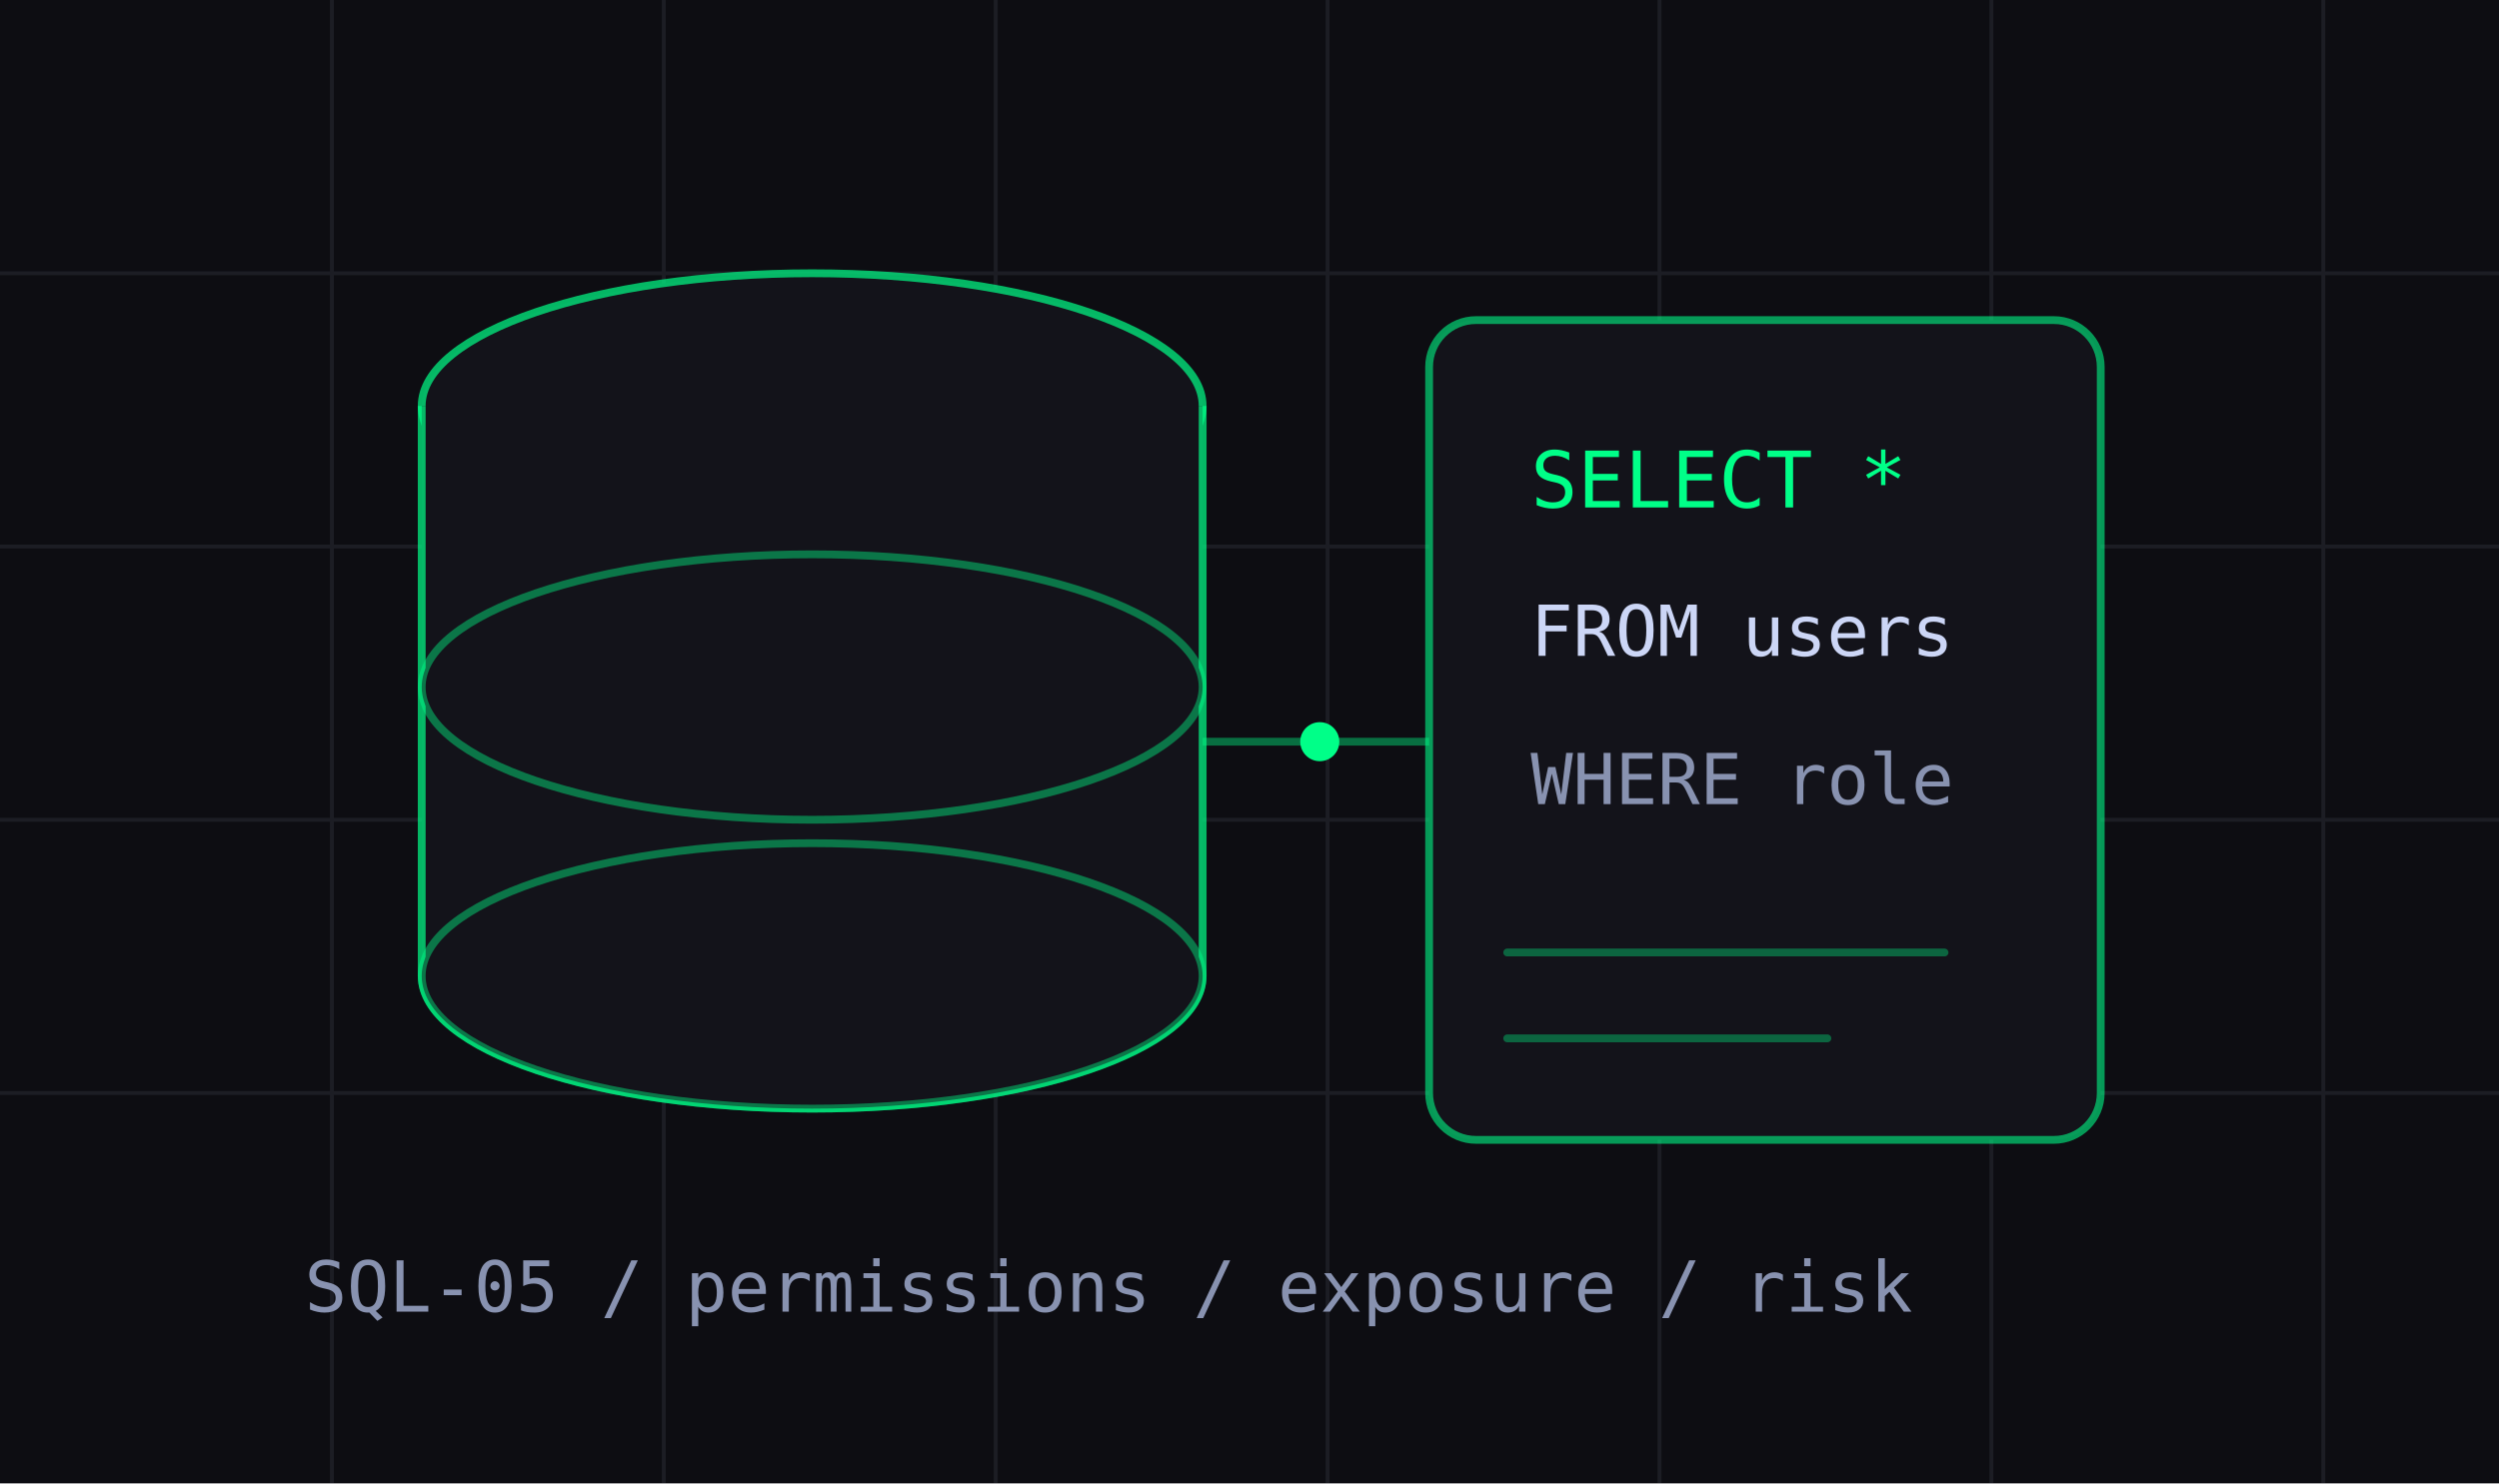
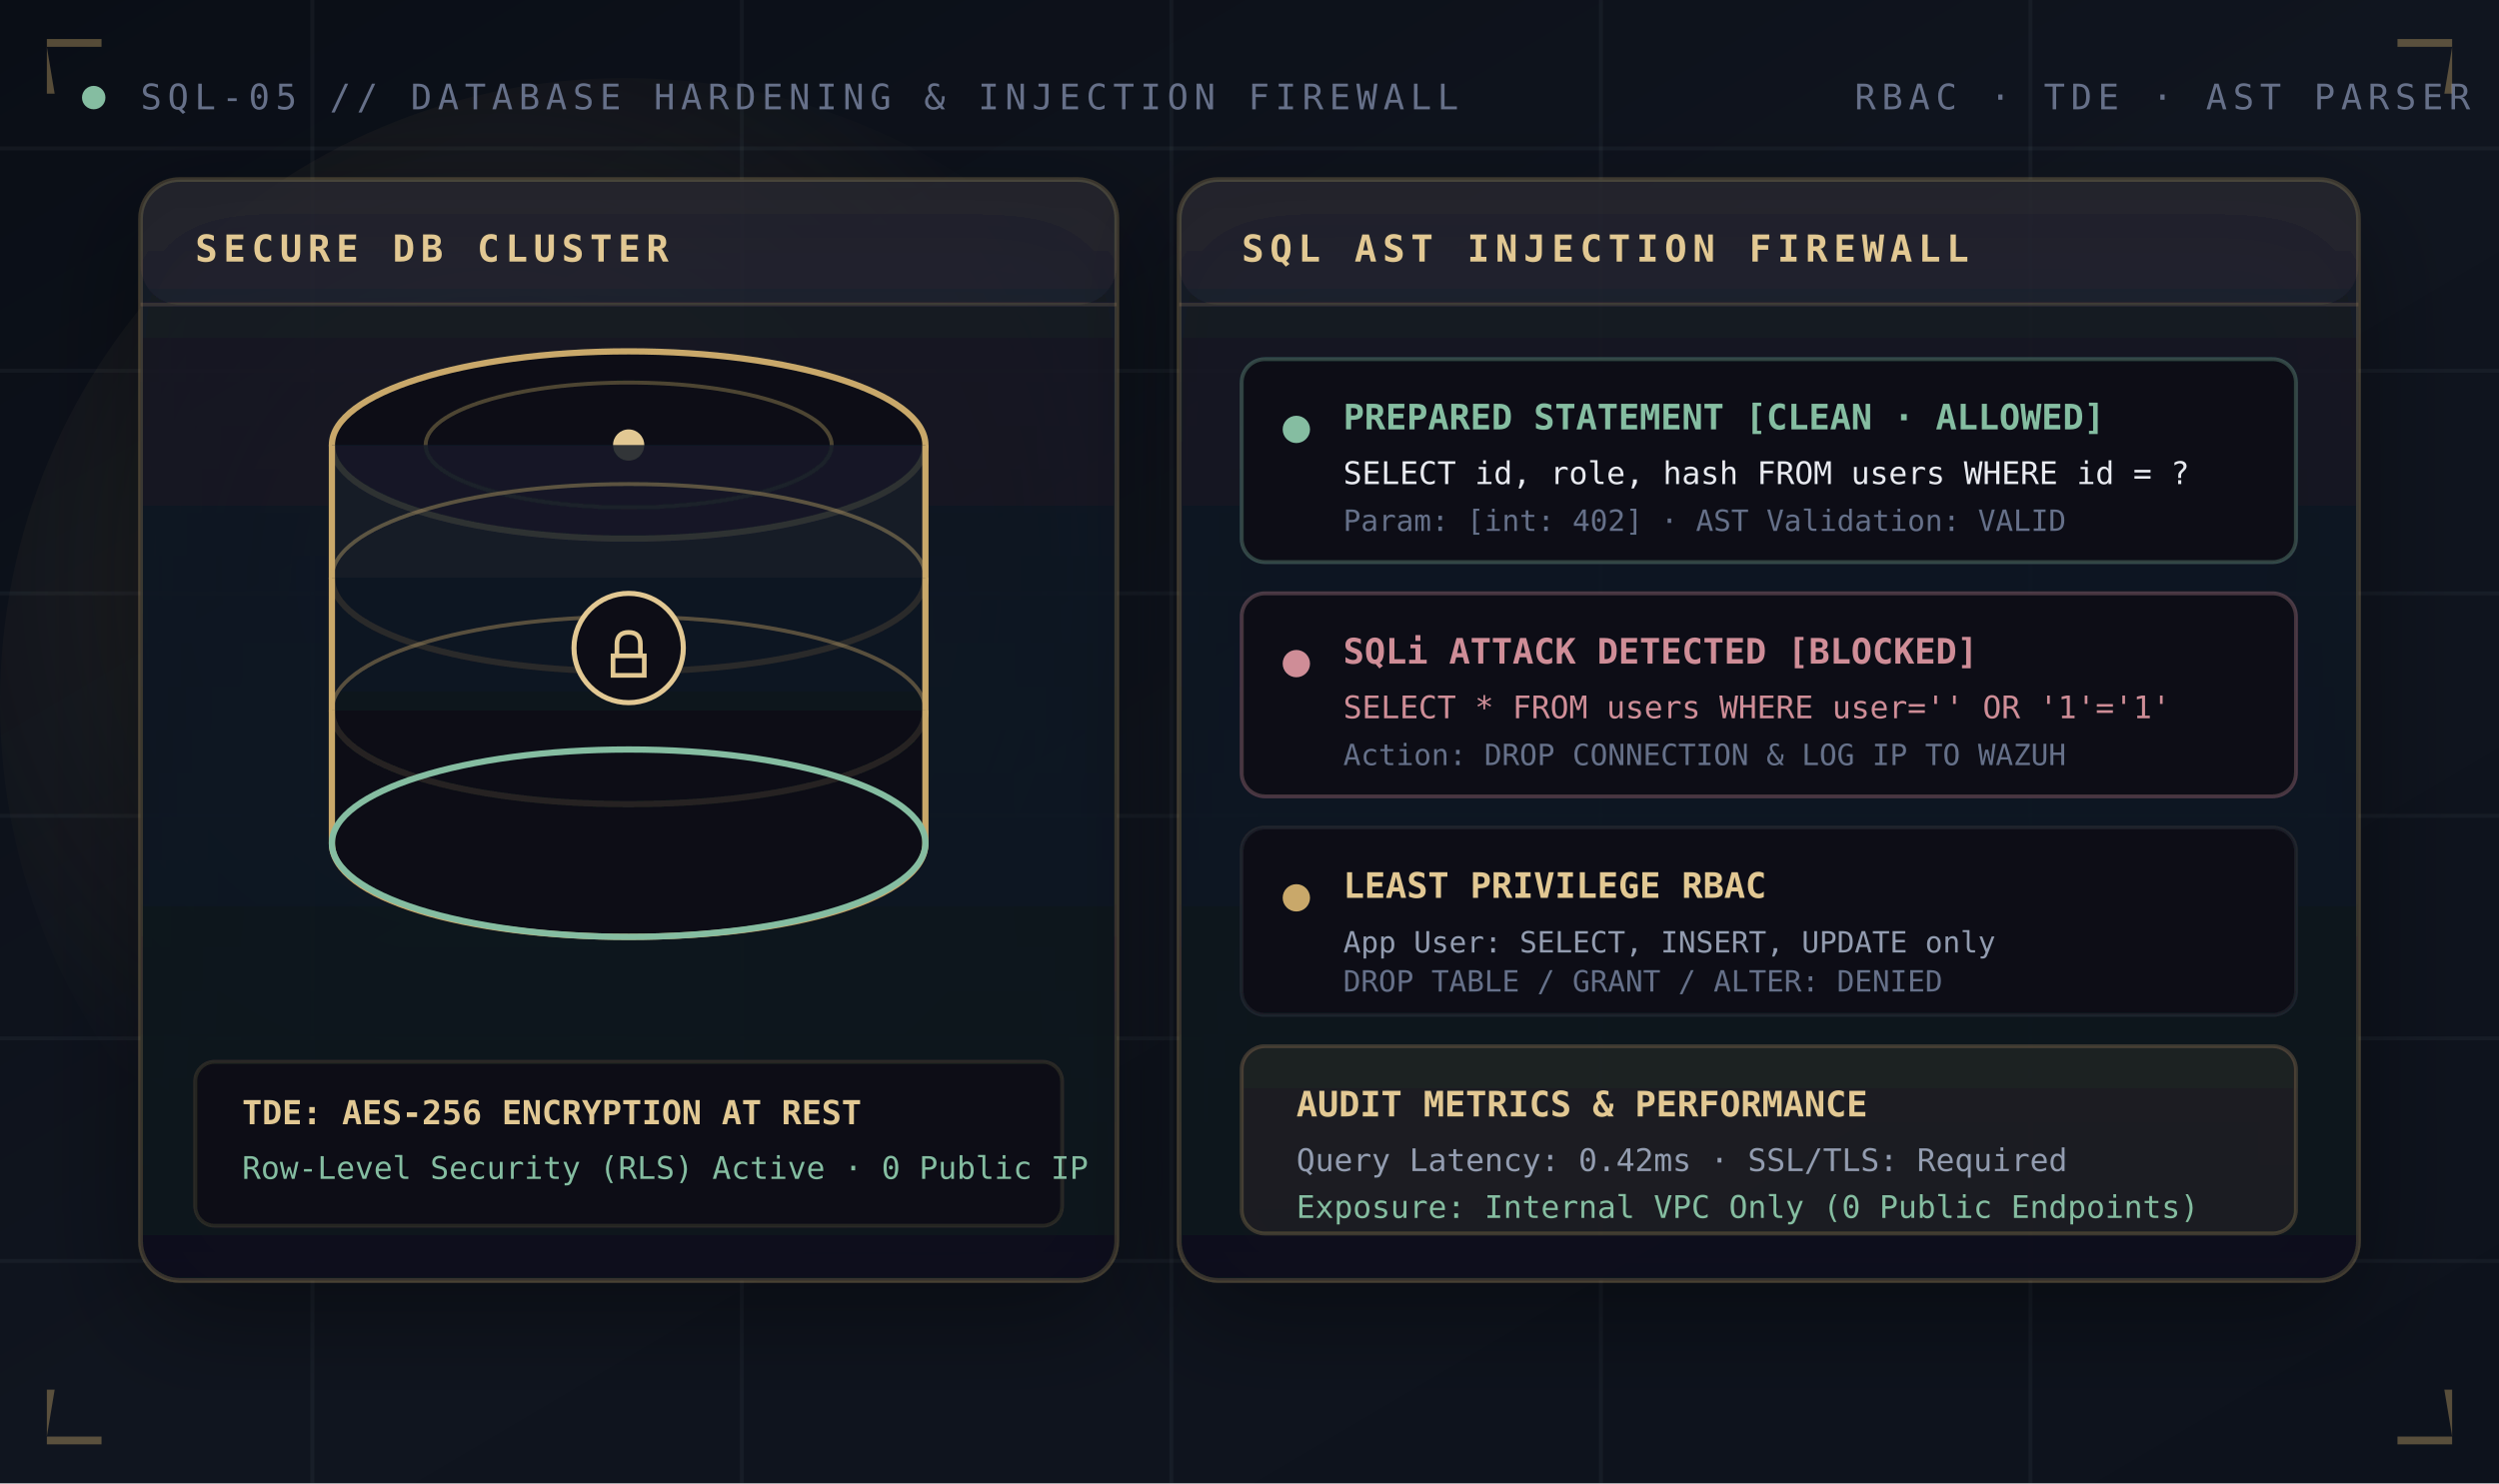
- <svg xmlns="http://www.w3.org/2000/svg" viewBox="0 0 640 380" role="img" aria-labelledby="title desc">
-   <rect width="640" height="380" fill="#0d0d12" />
-   <path d="M0 70h640M0 140h640M0 210h640M0 280h640M85 0v380M170 0v380M255 0v380M340 0v380M425 0v380M510 0v380M595 0v380" stroke="#ccd6f6" stroke-opacity=".08" />
-   <g fill="#13131a" stroke="#00ff88" stroke-width="2">
-     <ellipse cx="208" cy="104" rx="100" ry="34" stroke-opacity=".7" />
-     <path d="M108 104v146c0 19 45 34 100 34s100-15 100-34V104" stroke-opacity=".7" />
-     <ellipse cx="208" cy="176" rx="100" ry="34" stroke-opacity=".42" />
-     <ellipse cx="208" cy="250" rx="100" ry="34" stroke-opacity=".42" />
+ <svg xmlns="http://www.w3.org/2000/svg" viewBox="0 0 640 380" width="100%" height="100%">
+   <defs>
+     <linearGradient id="s5-bg" x1="0%" y1="0%" x2="100%" y2="100%">
+       <stop offset="0%" stop-color="#0a0e16" />
+       <stop offset="50%" stop-color="#10151f" />
+       <stop offset="100%" stop-color="#0d121c" />
+     </linearGradient>
+     <linearGradient id="s5-card" x1="0%" y1="0%" x2="0%" y2="100%">
+       <stop offset="0%" stop-color="rgba(20, 27, 41, 0.85)" />
+       <stop offset="100%" stop-color="rgba(12, 17, 26, 0.95)" />
+     </linearGradient>
+     <radialGradient id="s5-glow" cx="40%" cy="40%" r="50%">
+       <stop offset="0%" stop-color="#c9a86a" stop-opacity="0.16" />
+       <stop offset="100%" stop-color="#c9a86a" stop-opacity="0" />
+     </radialGradient>
+     <filter id="s5-shadow" x="-10%" y="-10%" width="120%" height="120%">
+       <feDropShadow dx="0" dy="10" stdDeviation="14" flood-color="#000000" flood-opacity="0.4" />
+     </filter>
+   </defs>
+   <rect width="640" height="380" fill="url(#s5-bg)" />
+   <g stroke="rgba(214, 222, 235, 0.045)" stroke-width="1">
+     <line x1="0" y1="38" x2="640" y2="38" />
+     <line x1="0" y1="95" x2="640" y2="95" />
+     <line x1="0" y1="152" x2="640" y2="152" />
+     <line x1="0" y1="209" x2="640" y2="209" />
+     <line x1="0" y1="266" x2="640" y2="266" />
+     <line x1="0" y1="323" x2="640" y2="323" />
+     <line x1="80" y1="0" x2="80" y2="380" />
+     <line x1="190" y1="0" x2="190" y2="380" />
+     <line x1="300" y1="0" x2="300" y2="380" />
+     <line x1="410" y1="0" x2="410" y2="380" />
+     <line x1="520" y1="0" x2="520" y2="380" />
  </g>
-   <rect x="366" y="82" width="172" height="210" rx="12" fill="#13131a" stroke="#00ff88" stroke-opacity=".58" stroke-width="2" />
-   <text x="392" y="130" fill="#00ff88" font-family="monospace" font-size="20">SELECT *</text>
-   <text x="392" y="168" fill="#ccd6f6" font-family="monospace" font-size="18">FROM users</text>
-   <text x="392" y="206" fill="#8892b0" font-family="monospace" font-size="18">WHERE role</text>
-   <path d="M386 244h112M386 266h82" stroke="#00ff88" stroke-opacity=".35" stroke-linecap="round" stroke-width="2" />
-   <path d="M308 190h58" stroke="#00ff88" stroke-opacity=".4" stroke-width="2" />
-   <circle cx="338" cy="190" r="5" fill="#00ff88" />
-   <text x="78" y="336" fill="#8892b0" font-family="monospace" font-size="18">SQL-05 / permissions / exposure / risk</text>
+   <circle cx="160" cy="180" r="160" fill="url(#s5-glow)" />
+   <g font-family="ui-monospace, monospace" font-size="9" letter-spacing="1.5" fill="#667089">
+     <text x="36" y="28">SQL-05 // DATABASE HARDENING &amp; INJECTION FIREWALL</text>
+     <text x="475" y="28">RBAC · TDE · AST PARSER</text>
+     <circle cx="24" cy="25" r="3" fill="#85bda1" />
+   </g>
+   <g filter="url(#s5-shadow)" transform="translate(36, 46)">
+     <rect width="250" height="282" rx="10" fill="url(#s5-card)" stroke="rgba(201, 168, 106, 0.22)" stroke-width="1.2" />
+     <rect width="250" height="32" rx="10" fill="rgba(201, 168, 106, 0.08)" />
+     <line x1="0" y1="32" x2="250" y2="32" stroke="rgba(201, 168, 106, 0.18)" stroke-width="1" />
+     <text x="14" y="21" fill="#e2c893" font-family="ui-monospace, monospace" font-size="9.5" font-weight="600" letter-spacing="1.5">SECURE DB CLUSTER</text>
+     <g transform="translate(125, 68)">
+       <g>
+         <ellipse cx="0" cy="0" rx="76" ry="24" fill="rgba(10, 14, 22, 0.9)" stroke="#c9a86a" stroke-width="1.6" />
+         <ellipse cx="0" cy="0" rx="52" ry="16" fill="none" stroke="rgba(201, 168, 106, 0.35)" stroke-width="1" />
+         <circle cx="0" cy="0" r="4" fill="#e2c893" />
+       </g>
+       <path d="M -76 0 v 34 c 0 14 34 24 76 24 s 76 -10 76 -24 v -34" fill="rgba(20, 27, 41, 0.85)" stroke="#c9a86a" stroke-width="1.6" />
+       <ellipse cx="0" cy="34" rx="76" ry="24" fill="none" stroke="rgba(201, 168, 106, 0.4)" stroke-width="1" />
+       <path d="M -76 34 v 34 c 0 14 34 24 76 24 s 76 -10 76 -24 v -34" fill="rgba(14, 20, 32, 0.85)" stroke="#c9a86a" stroke-width="1.6" />
+       <ellipse cx="0" cy="68" rx="76" ry="24" fill="none" stroke="rgba(201, 168, 106, 0.4)" stroke-width="1" />
+       <path d="M -76 68 v 34 c 0 14 34 24 76 24 s 76 -10 76 -24 v -34" fill="rgba(10, 14, 22, 0.85)" stroke="#c9a86a" stroke-width="1.6" />
+       <ellipse cx="0" cy="102" rx="76" ry="24" fill="none" stroke="#85bda1" stroke-width="1.6" />
+       <g transform="translate(0, 52)">
+         <circle r="14" fill="rgba(10, 14, 22, 0.95)" stroke="#e2c893" stroke-width="1.3" />
+         <path d="M -4 2 h 8 v 5 h -8 z M -3 2 v -3 c 0 -2 1 -3 3 -3 s 3 1 3 3 v 3" fill="none" stroke="#e2c893" stroke-width="1.2" />
+       </g>
+     </g>
+     <g transform="translate(14, 226)">
+       <rect width="222" height="42" rx="5" fill="rgba(10, 14, 22, 0.8)" stroke="rgba(201, 168, 106, 0.15)" />
+       <text x="12" y="16" fill="#e2c893" font-family="ui-monospace, monospace" font-size="8.5" font-weight="600">TDE: AES-256 ENCRYPTION AT REST</text>
+       <text x="12" y="30" fill="#85bda1" font-family="ui-monospace, monospace" font-size="8">Row-Level Security (RLS) Active · 0 Public IP</text>
+     </g>
+   </g>
+   <g filter="url(#s5-shadow)" transform="translate(302, 46)">
+     <rect width="302" height="282" rx="10" fill="url(#s5-card)" stroke="rgba(201, 168, 106, 0.22)" stroke-width="1.2" />
+     <rect width="302" height="32" rx="10" fill="rgba(201, 168, 106, 0.08)" />
+     <line x1="0" y1="32" x2="302" y2="32" stroke="rgba(201, 168, 106, 0.18)" stroke-width="1" />
+     <text x="16" y="21" fill="#e2c893" font-family="ui-monospace, monospace" font-size="9.5" font-weight="600" letter-spacing="1.5">SQL AST INJECTION FIREWALL</text>
+     <g transform="translate(16, 46)">
+       <rect width="270" height="52" rx="6" fill="rgba(10, 14, 22, 0.85)" stroke="rgba(133, 189, 161, 0.3)" />
+       <circle cx="14" cy="18" r="3.5" fill="#85bda1" />
+       <text x="26" y="18" fill="#85bda1" font-family="ui-monospace, monospace" font-size="9" font-weight="600">PREPARED STATEMENT [CLEAN · ALLOWED]</text>
+       <text x="26" y="32" fill="#e9eaf0" font-family="ui-monospace, monospace" font-size="8">SELECT id, role, hash FROM users WHERE id = ?</text>
+       <text x="26" y="44" fill="#667089" font-family="ui-monospace, monospace" font-size="7.5">Param: [int: 402] · AST Validation: VALID</text>
+     </g>
+     <g transform="translate(16, 106)">
+       <rect width="270" height="52" rx="6" fill="rgba(10, 14, 22, 0.85)" stroke="rgba(207, 141, 151, 0.3)" />
+       <circle cx="14" cy="18" r="3.5" fill="#cf8d97" />
+       <text x="26" y="18" fill="#cf8d97" font-family="ui-monospace, monospace" font-size="9" font-weight="600">SQLi ATTACK DETECTED [BLOCKED]</text>
+       <text x="26" y="32" fill="#cf8d97" font-family="ui-monospace, monospace" font-size="8">SELECT * FROM users WHERE user='' OR '1'='1'</text>
+       <text x="26" y="44" fill="#667089" font-family="ui-monospace, monospace" font-size="7.5">Action: DROP CONNECTION &amp; LOG IP TO WAZUH</text>
+     </g>
+     <g transform="translate(16, 166)">
+       <rect width="270" height="48" rx="6" fill="rgba(10, 14, 22, 0.85)" stroke="rgba(214, 222, 235, 0.08)" />
+       <circle cx="14" cy="18" r="3.5" fill="#c9a86a" />
+       <text x="26" y="18" fill="#e2c893" font-family="ui-monospace, monospace" font-size="9" font-weight="600">LEAST PRIVILEGE RBAC</text>
+       <text x="26" y="32" fill="#939cb0" font-family="ui-monospace, monospace" font-size="7.5">App User: SELECT, INSERT, UPDATE only</text>
+       <text x="26" y="42" fill="#667089" font-family="ui-monospace, monospace" font-size="7.5">DROP TABLE / GRANT / ALTER: DENIED</text>
+     </g>
+     <g transform="translate(16, 222)">
+       <rect width="270" height="48" rx="6" fill="rgba(201, 168, 106, 0.08)" stroke="rgba(201, 168, 106, 0.25)" />
+       <text x="14" y="18" fill="#e2c893" font-family="ui-monospace, monospace" font-size="9" font-weight="600">AUDIT METRICS &amp; PERFORMANCE</text>
+       <text x="14" y="32" fill="#939cb0" font-family="ui-monospace, monospace" font-size="8">Query Latency: 0.42ms · SSL/TLS: Required</text>
+       <text x="14" y="44" fill="#85bda1" font-family="ui-monospace, monospace" font-size="8">Exposure: Internal VPC Only (0 Public Endpoints)</text>
+     </g>
+   </g>
+   <path d="M12 12 h14 v-2 h-14 v14 h2 z M628 12 h-14 v-2 h14 v14 h-2 z M12 368 h14 v2 h-14 v-14 h2 z M628 368 h-14 v2 h14 v-14 h-2 z" fill="rgba(201, 168, 106, 0.4)" />
</svg>
